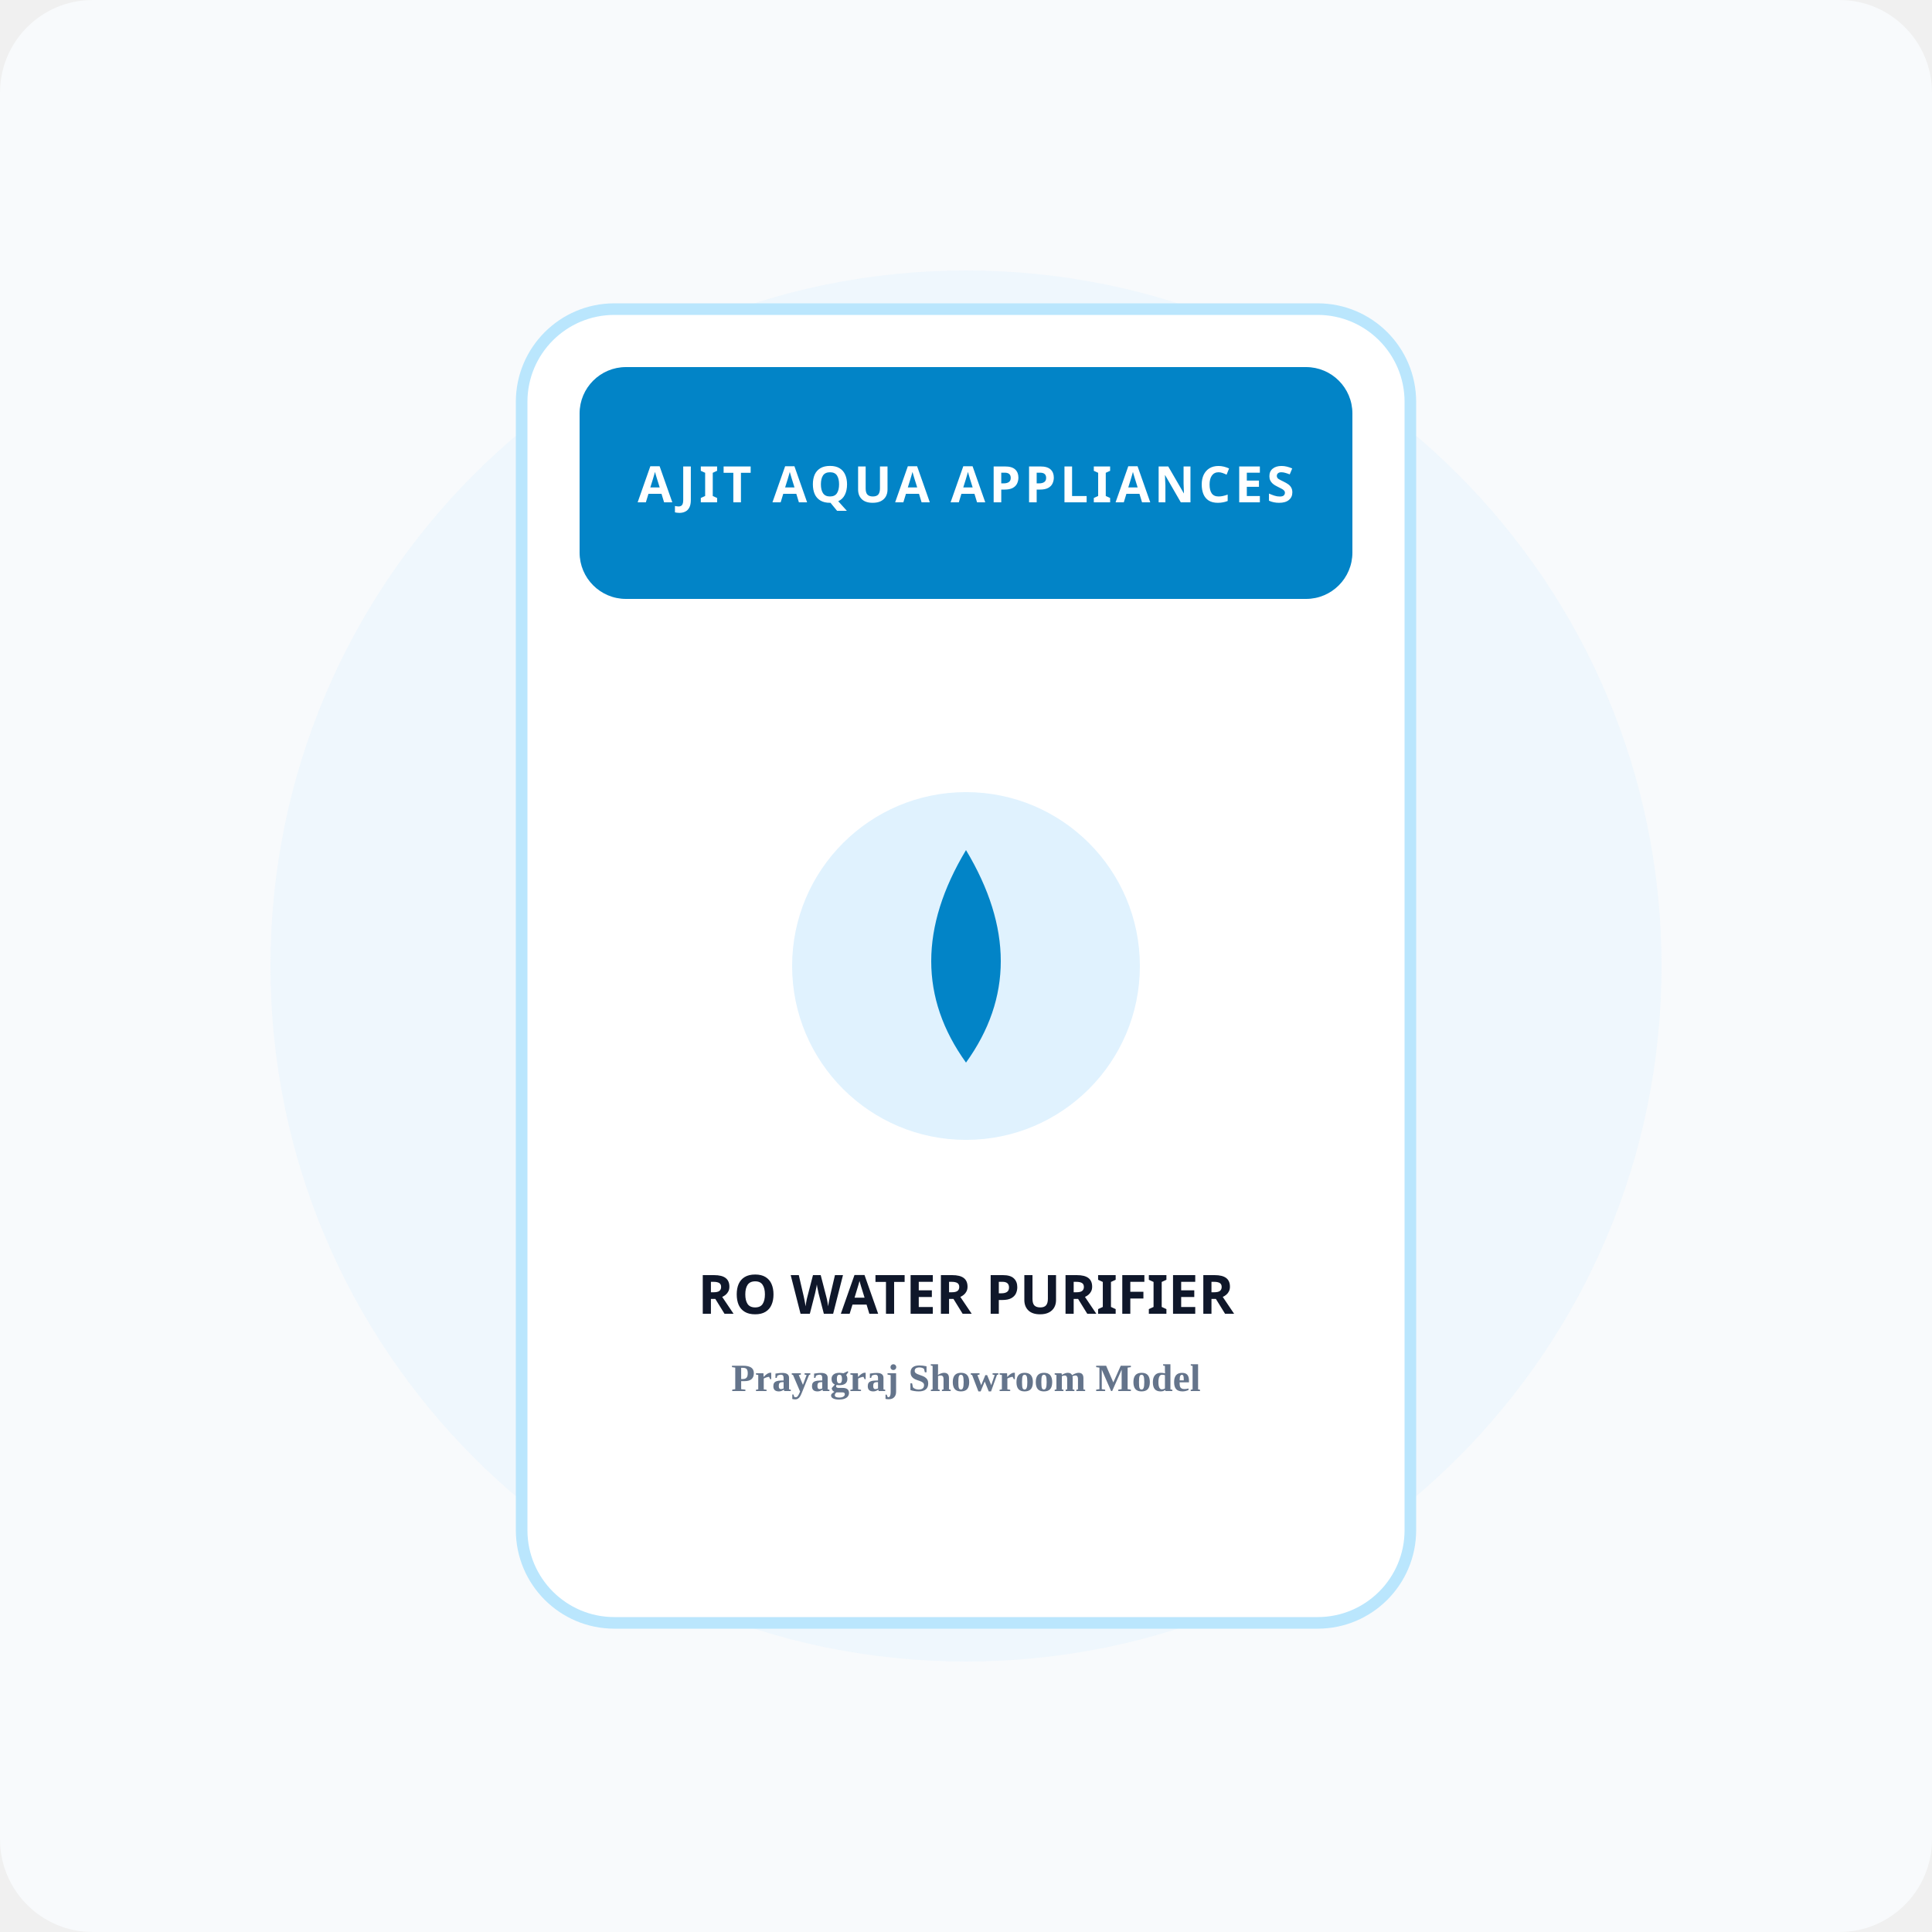
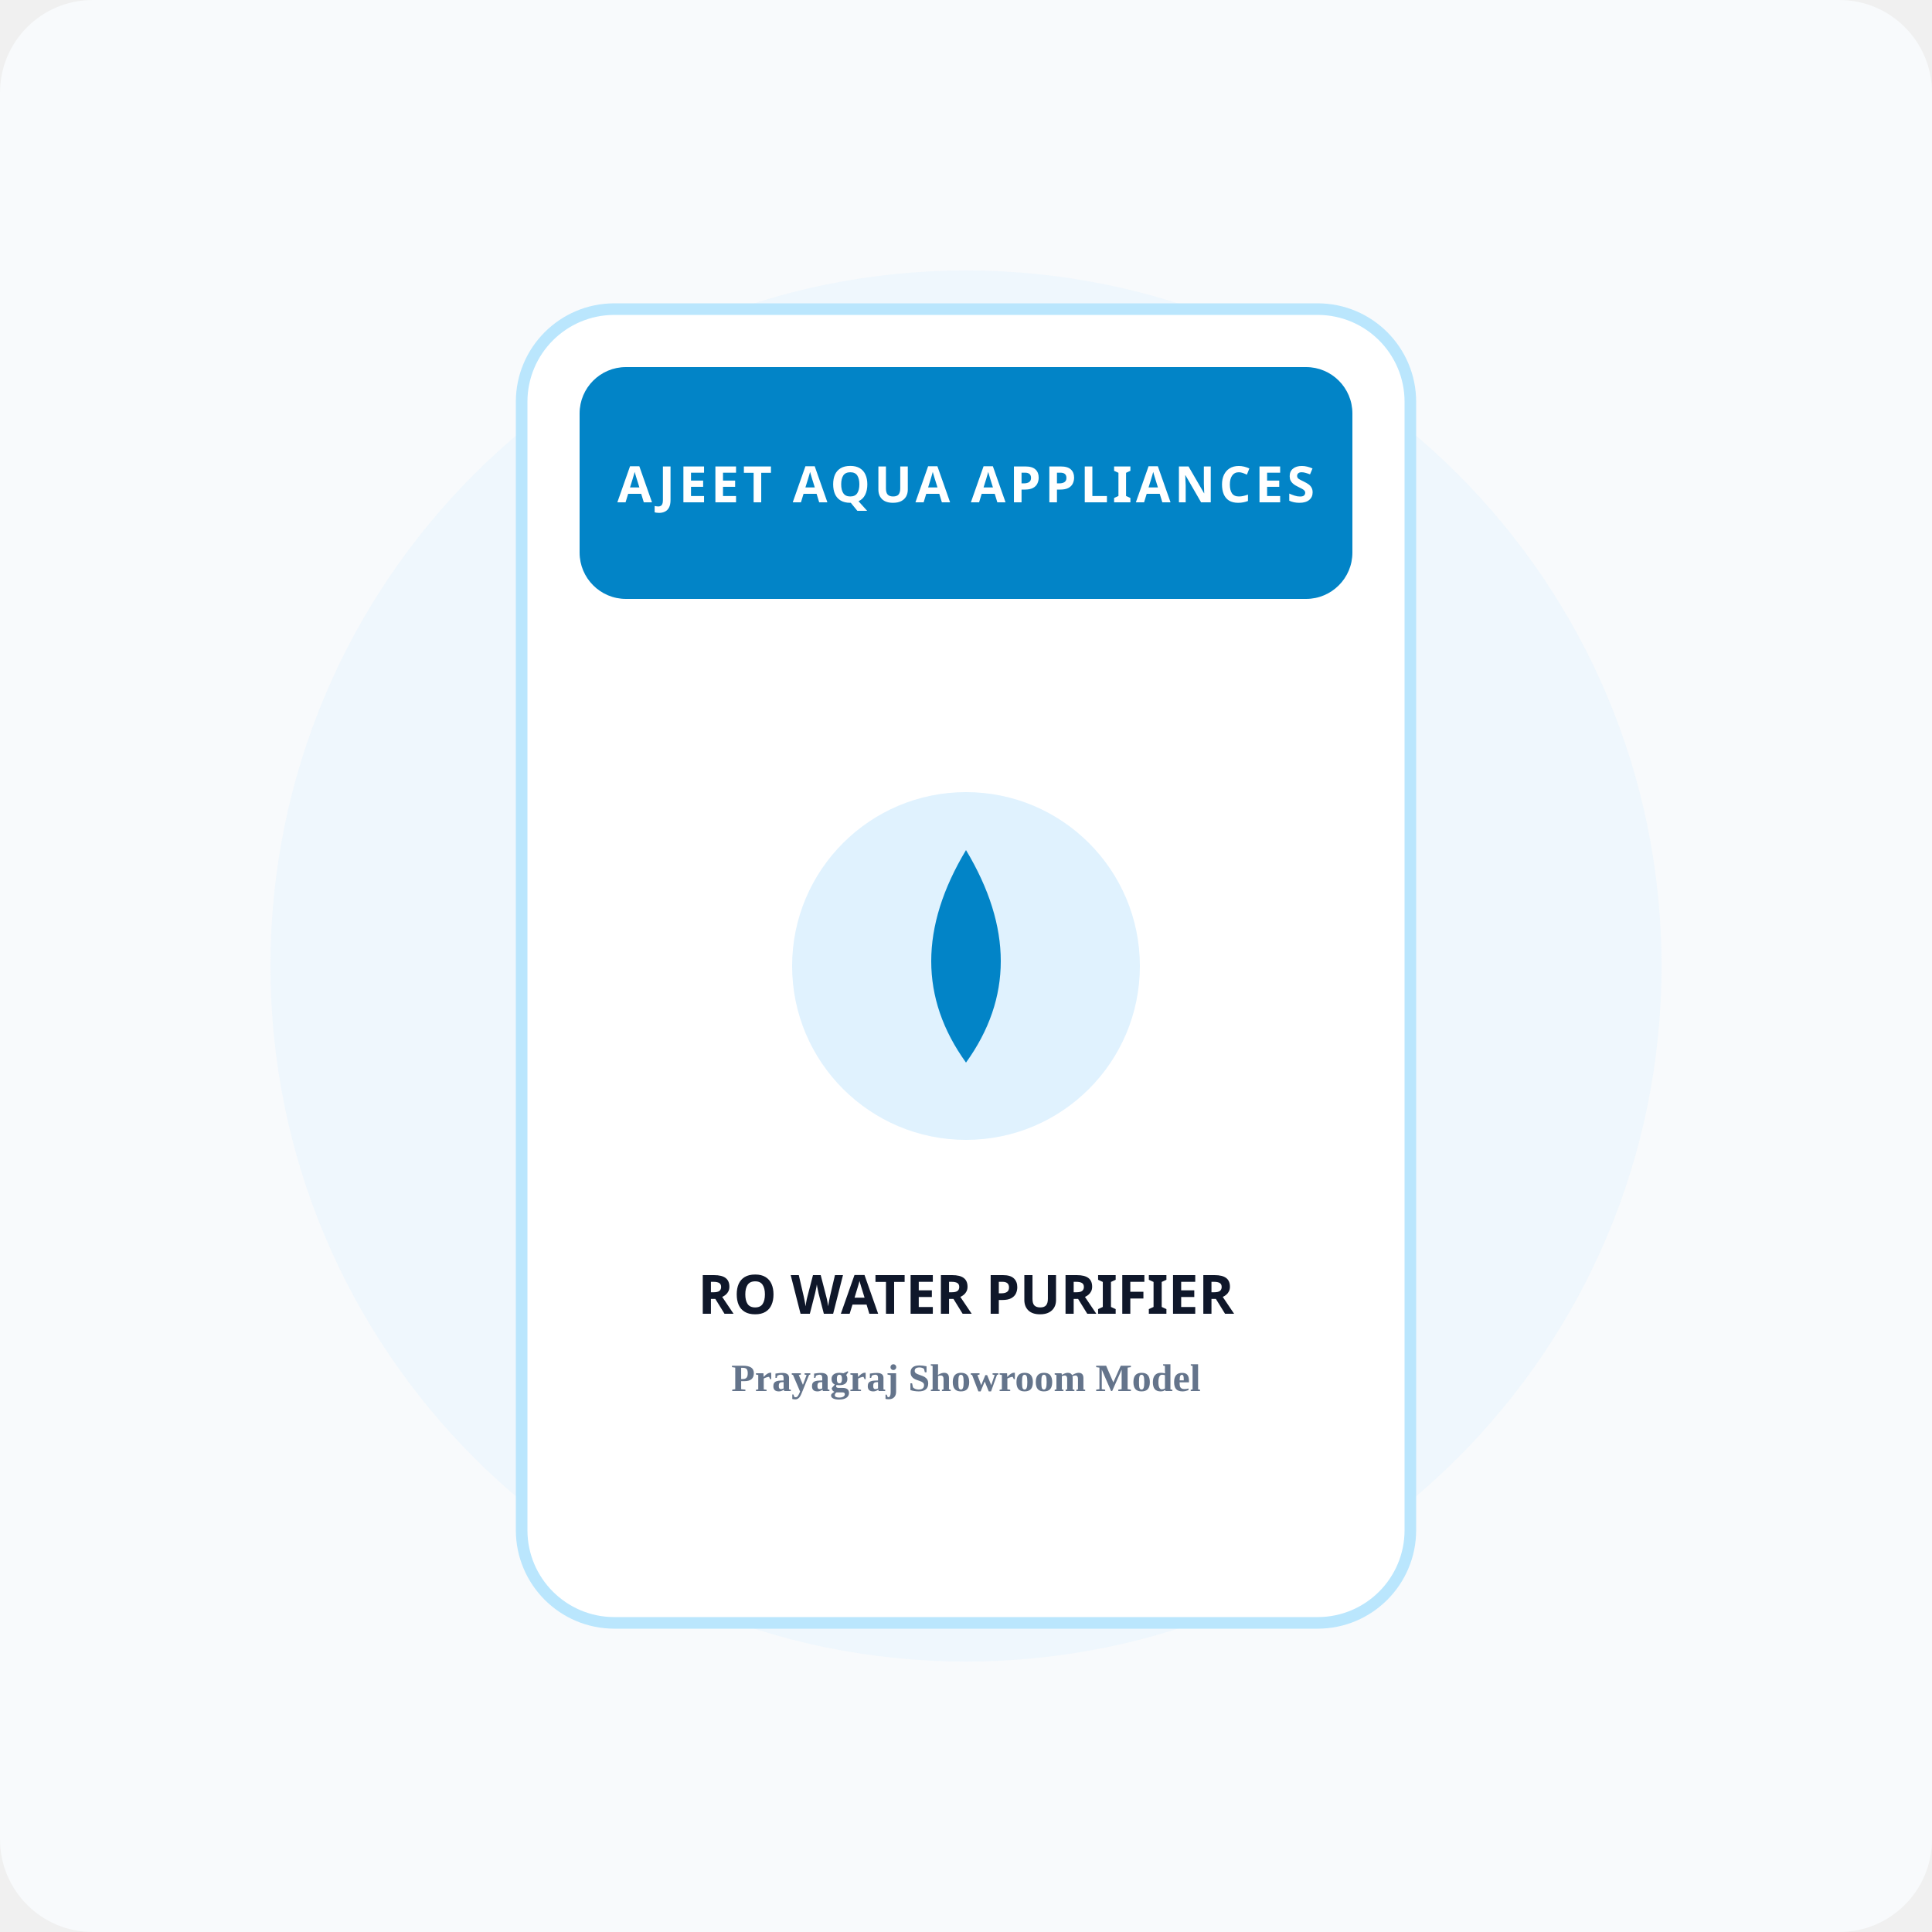
<svg xmlns="http://www.w3.org/2000/svg" viewBox="0 0 500 500" width="100%" height="100%">
  <rect width="500" height="500" fill="#F8FAFC" rx="24" />
  <circle cx="250" cy="250" r="180" fill="#E0F2FE" opacity="0.4" />
  <rect x="135" y="80" width="230" height="340" rx="24" fill="#FFFFFF" stroke="#BAE6FD" stroke-width="3" />
  <rect x="150" y="95" width="200" height="60" rx="12" fill="#0284C7" />
-   <text x="250" y="130" font-family="'Sora', sans-serif" font-size="13" font-weight="800" fill="#FFFFFF" text-anchor="middle" letter-spacing="1">AJIT AQUA APPLIANCES</text>
+   <text x="250" y="130" font-family="'Sora', sans-serif" font-size="13" font-weight="800" fill="#FFFFFF" text-anchor="middle" letter-spacing="1">AJEET AQUA APPLIANCES</text>
  <circle cx="250" cy="250" r="45" fill="#E0F2FE" />
  <path d="M 250 220 Q 268 250 250 275 Q 232 250 250 220 Z" fill="#0284C7" />
  <text x="250" y="340" font-family="'Sora', sans-serif" font-size="14" font-weight="800" fill="#0F172A" text-anchor="middle">RO WATER PURIFIER</text>
  <text x="250" y="360" font-size="10" font-weight="600" fill="#64748B" text-anchor="middle">Prayagraj Showroom Model</text>
</svg>
